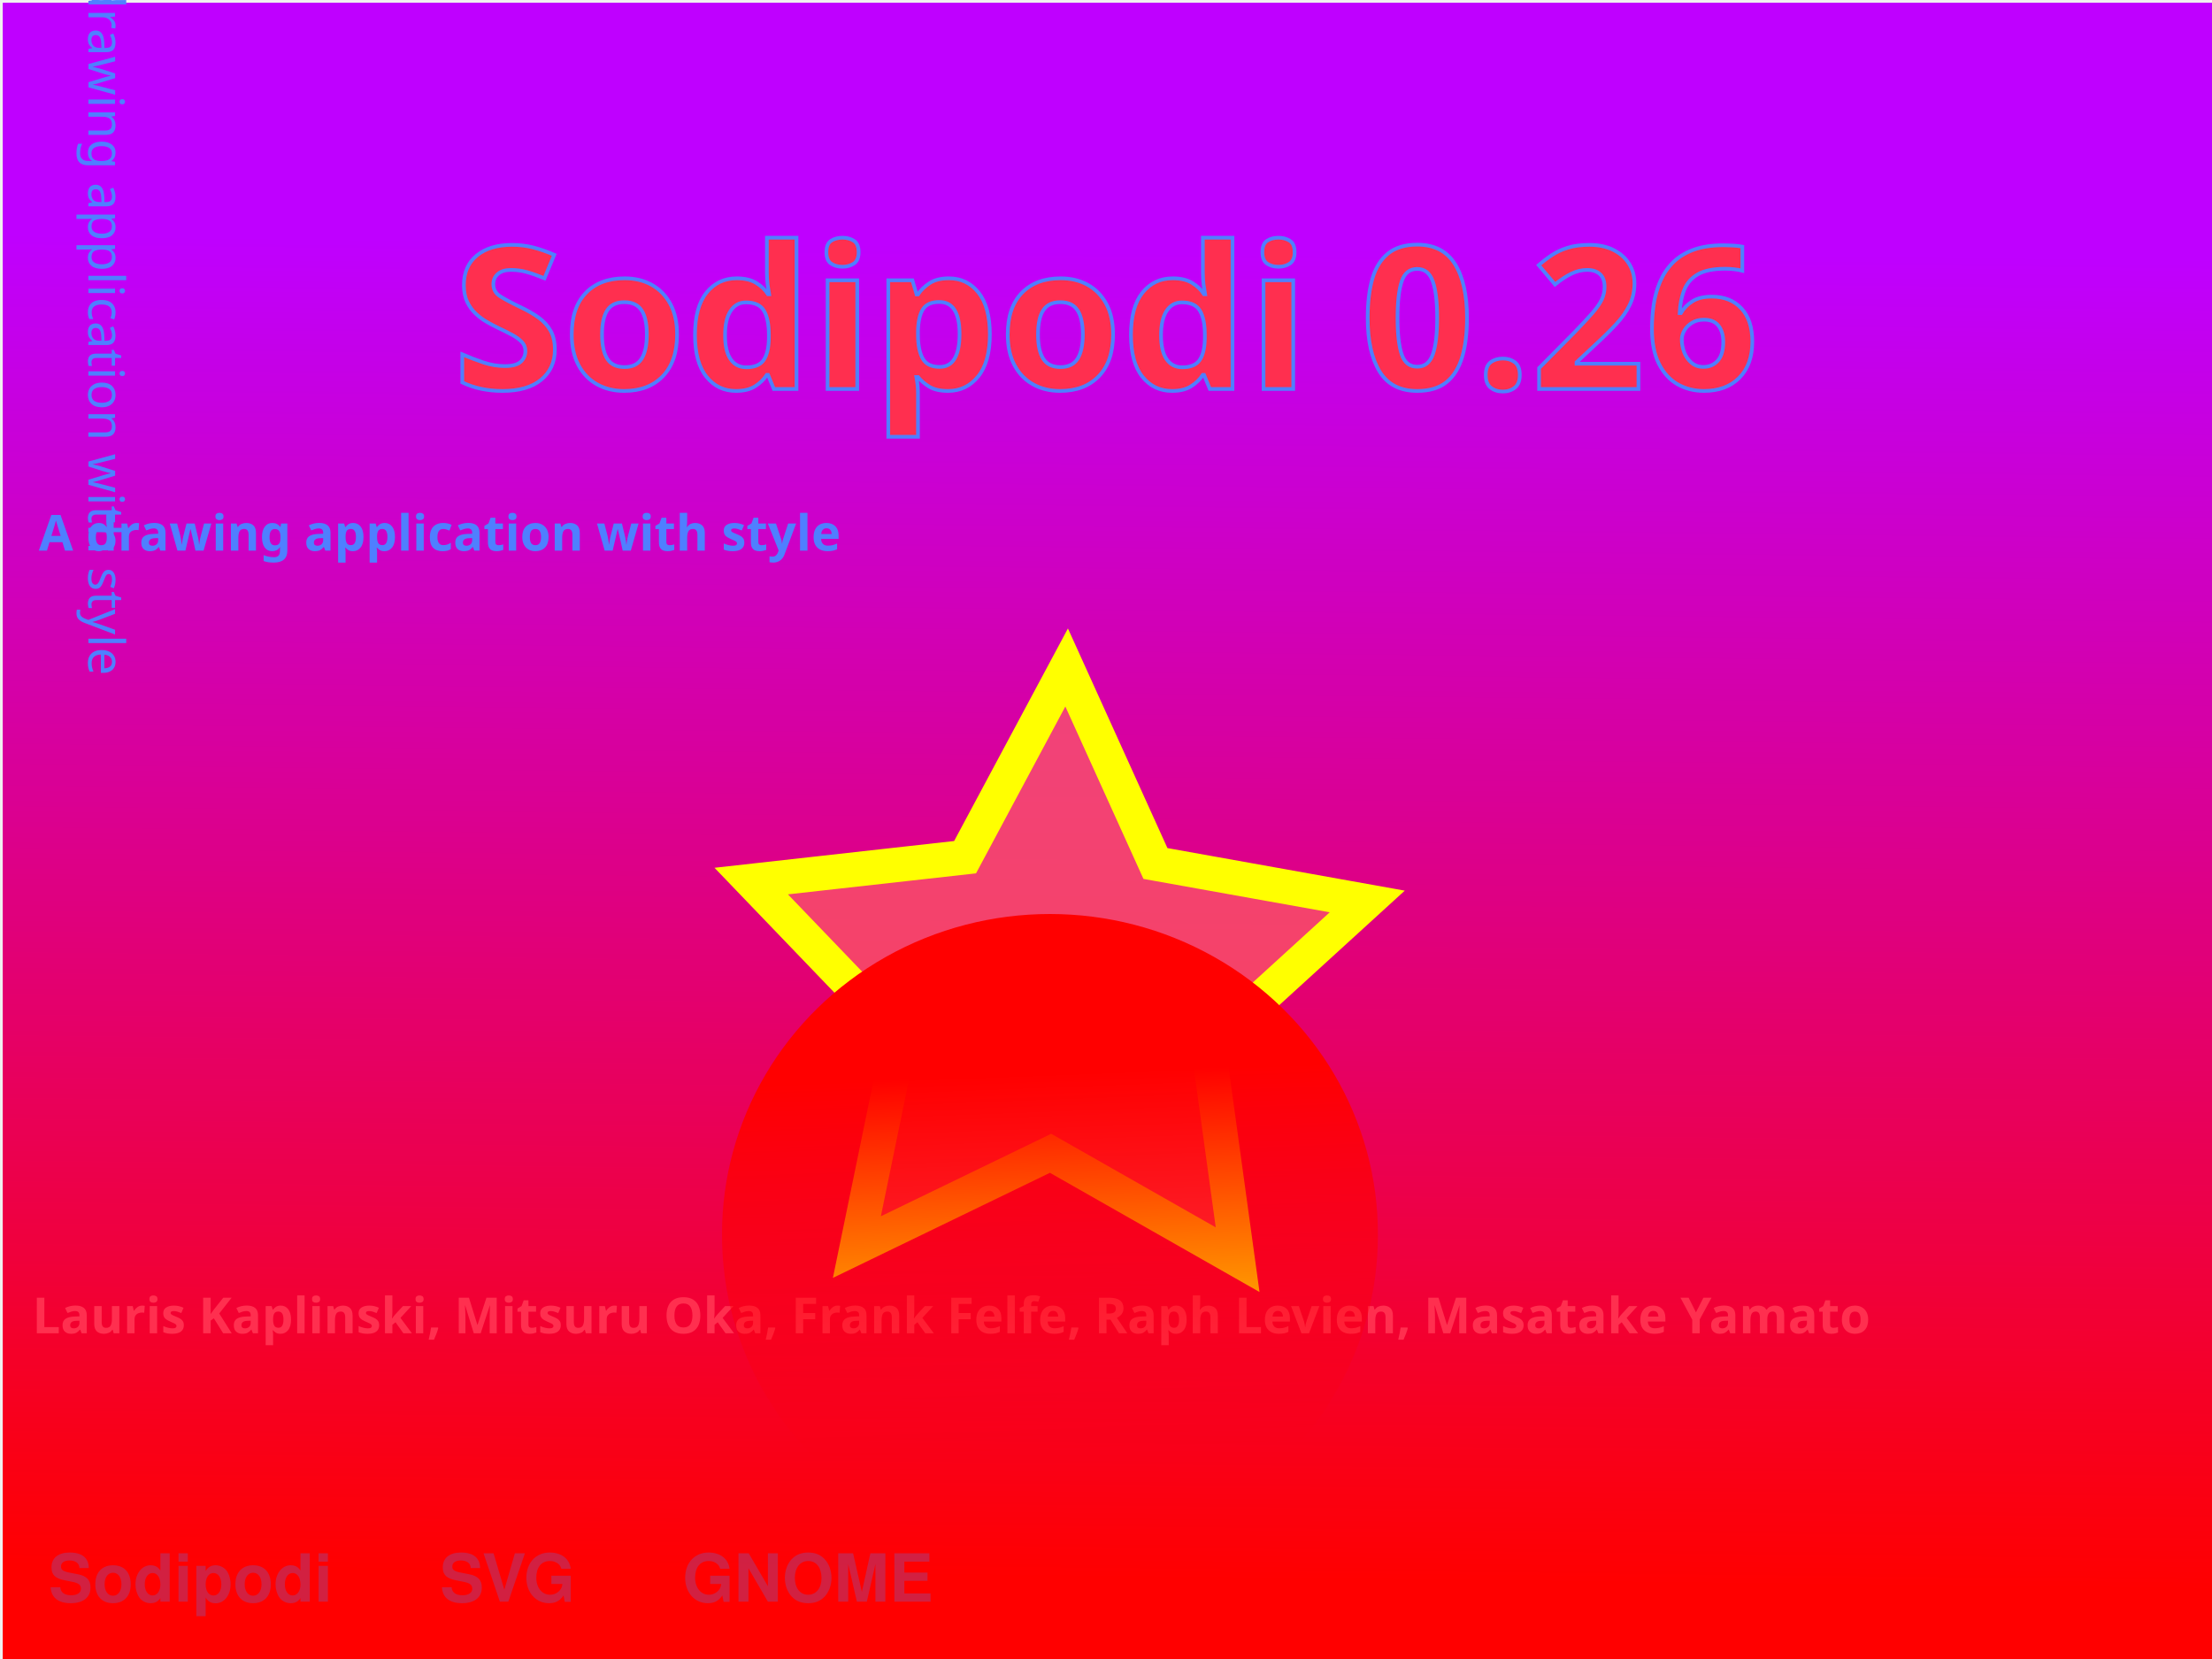
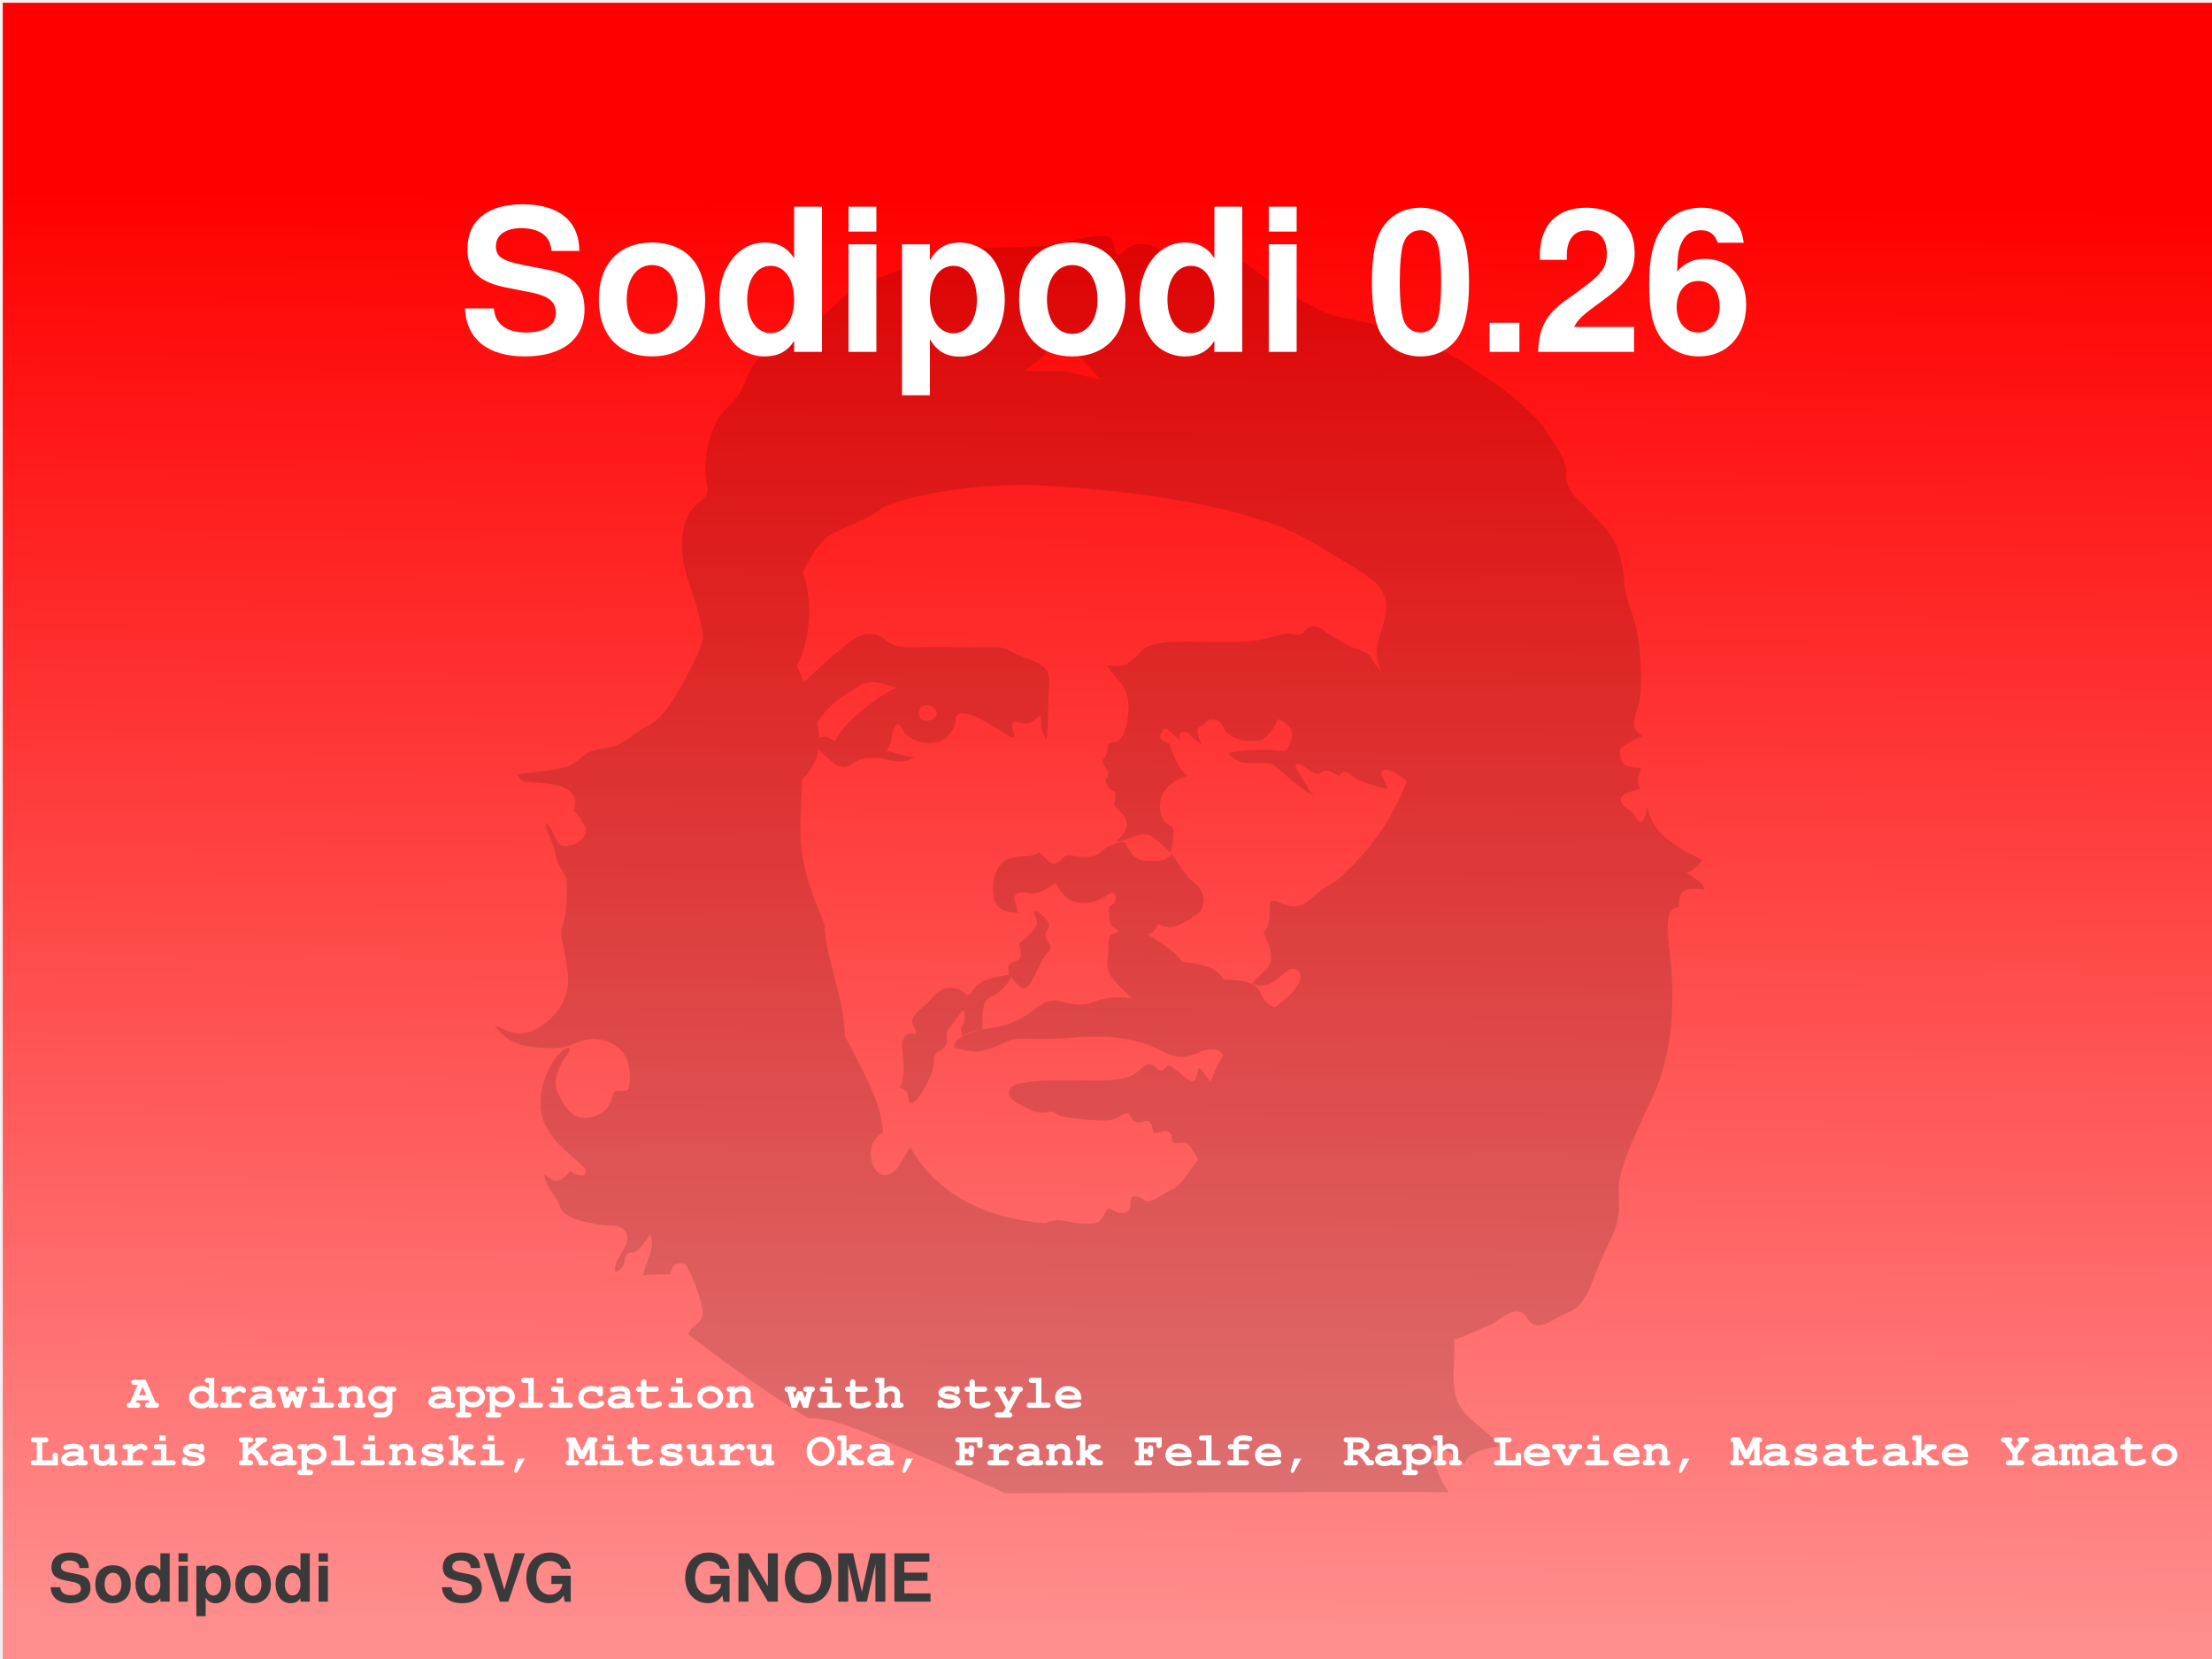
<svg xmlns="http://www.w3.org/2000/svg" xmlns:xlink="http://www.w3.org/1999/xlink" width="800" height="600" id="svg1212">
  <defs id="defs1214">
    <linearGradient id="linearGradient217">
      <stop style="stop-color:#ff0000;stop-opacity:1;" offset="0" id="stop218" />
      <stop style="stop-color:#ff0000;stop-opacity:0;" offset="1" id="stop219" />
    </linearGradient>
    <linearGradient id="linearGradient1417">
-       <stop style="stop-color:#ff0000;stop-opacity:1;" offset="0" id="stop1418" />
-       <stop style="stop-color:#bf00ff;stop-opacity:1;" offset="1" id="stop1419" />
+       <stop style="stop-color:#ff8d8d;stop-opacity:1;" offset="0" id="stop1418" />
+       <stop style="stop-color:#ff0000;stop-opacity:1;" offset="1" id="stop1419" />
    </linearGradient>
-     <linearGradient xlink:href="#linearGradient217" id="linearGradient1420" x1="0.496" y1="0.25" x2="0.519" y2="0.844" gradientUnits="objectBoundingBox" gradientTransform="scale(0.999997,1)" spreadMethod="pad" />
-     <linearGradient xlink:href="#linearGradient1417" id="linearGradient1421" x1="0.251" y1="0.945" x2="0.263" y2="0.141" gradientUnits="objectBoundingBox" spreadMethod="pad" />
+     <linearGradient xlink:href="#linearGradient1417" id="linearGradient1420" x1="0.506" y1="0.977" x2="0.517" y2="0.117" gradientUnits="objectBoundingBox" spreadMethod="pad" />
+     <linearGradient xlink:href="#linearGradient1417" id="linearGradient1421" x1="0.5" y1="0.25" x2="0.517" y2="0.805" gradientUnits="objectBoundingBox" spreadMethod="pad" />
+     <radialGradient xlink:href="#linearGradient1417" id="radialGradient191" cx="0.529" cy="0.836" fx="0.529" fy="0.836" r="1.162" gradientUnits="objectBoundingBox" spreadMethod="pad" />
  </defs>
-   <rect style="fill:url(#linearGradient1421);fill-opacity:1;fill-rule:evenodd;stroke:none;stroke-opacity:1;stroke-width:1pt;stroke-linejoin:miter;stroke-linecap:butt;" id="rect216" x="0.997" y="0.997" width="801.329" height="601.993" />
-   <text x="11.696" y="482.198" style="font-size:18;font-weight:bold;fill:#ff2f4f;fill-rule:evenodd;stroke-width:1pt;font-family:Book Antiqua;" id="text1187">
-     <tspan x="11.696" y="482.198" id="tspan1190">
- Lauris Kaplinski, Mitsuru Oka, Frank Felfe, Raph Levien, Masatake Yamato</tspan>
-   </text>
-   <text x="400" y="140.678" style="font-size:72;font-weight:bold;fill:#ff2f4f;fill-rule:evenodd;stroke:#4f7fff;stroke-width:1pt;font-family:Book Antiqua;text-anchor:middle;" id="title">
-     <tspan x="400" y="140.678" id="tspan257">
- Sodipodi 0.26</tspan>
-   </text>
-   <text x="14.035" y="199.158" style="font-size:18;font-weight:bold;fill:#4f7fff;fill-rule:evenodd;stroke-width:1pt;font-family:Book Antiqua;" id="text1180">
-     <tspan x="14.035" y="199.158" id="tspan1195">
- A drawing application with style</tspan>
-   </text>
-   <a xlink:href="http://www.sodipodi.com/" style="font-size:12;" id="a89">
-     <text x="17.544" y="579.274" style="font-size:24;font-weight:bold;fill:#4f7fff;fill-opacity:0.256;fill-rule:evenodd;stroke-width:1pt;font-family:Helvetica;" id="text1192">
-       <tspan x="17.544" y="579.274" id="tspan1313">
+   <rect style="fill:url(#linearGradient1420);fill-opacity:1;fill-rule:evenodd;stroke:none;stroke-opacity:1;stroke-width:1pt;stroke-linejoin:miter;stroke-linecap:butt;" id="rect216" x="0.997" y="0.997" width="801.329" height="601.993" />
+   <a xlink:href="http://www.sodipodi.com/" style="font-size:12;fill:#3a3a3a;fill-opacity:1;" id="a89">
+     <text x="17.544" y="579.274" style="font-size:24;font-weight:bold;fill:#3a3a3a;fill-opacity:1;fill-rule:evenodd;stroke-width:1pt;font-family:Helvetica;" id="text1192">
+       <tspan x="17.544" y="579.274" id="tspan1313" style="fill:#3a3a3a;fill-opacity:1;">
Sodipodi</tspan>
    </text>
  </a>
-   <a xlink:href="http://www.w3.org/TR/SVG/" style="font-size:12;" id="a93">
-     <text x="159.064" y="579.274" style="font-size:24;font-weight:bold;fill:#4f7fff;fill-opacity:0.256;fill-rule:evenodd;stroke-width:1pt;font-family:Helvetica;" id="text1315">
-       <tspan x="159.064" y="579.274" id="tspan1318">
+   <a xlink:href="http://www.w3.org/TR/SVG/" style="font-size:12;fill:#3a3a3a;fill-opacity:1;" id="a93">
+     <text x="159.064" y="579.274" style="font-size:24;font-weight:bold;fill:#3a3a3a;fill-opacity:1;fill-rule:evenodd;stroke-width:1pt;font-family:Helvetica;" id="text1315">
+       <tspan x="159.064" y="579.274" id="tspan1318" style="fill:#3a3a3a;fill-opacity:1;">
SVG</tspan>
    </text>
  </a>
-   <a xlink:href="http://www.gnome.org/" style="font-size:12;" id="a97">
-     <text x="246.784" y="579.274" style="font-size:24;font-weight:bold;fill:#4f7fff;fill-opacity:0.256;fill-rule:evenodd;stroke-width:1pt;font-family:Helvetica;" id="text1320">
-       <tspan x="246.784" y="579.274" id="tspan1323">
+   <a xlink:href="http://www.gnome.org/" style="font-size:12;fill:#3a3a3a;fill-opacity:1;" id="a97">
+     <text x="246.784" y="579.274" style="font-size:24;font-weight:bold;fill:#3a3a3a;fill-opacity:1;fill-rule:evenodd;stroke-width:1pt;font-family:Helvetica;" id="text1320">
+       <tspan x="246.784" y="579.274" id="tspan1323" style="fill:#3a3a3a;fill-opacity:1;">
GNOME</tspan>
    </text>
  </a>
-   <polygon style="font-size:12;fill:#ff6464;fill-rule:evenodd;stroke-width:12.5;fill-opacity:0.667;stroke:#ffff00;stroke-opacity:1;stroke-dasharray:none;" id="polygon209" points="415.615,439.535 343.544,410.153 278.482,452.866 284.155,375.244 223.427,326.565 299.003,307.973 326.533,235.175 367.57,301.308 445.312,304.995 395.097,364.458 415.615,439.535 " transform="matrix(0.991537,0.129629,-0.129629,0.991537,92.4821,-34.1122)" />
-   <text x="38.952" y="-24.106" style="font-size:18;font-weight:normal;fill:#4f7fff;fill-rule:evenodd;stroke-width:1pt;font-family:Bitstream Cyberbit;font-style:normal;text-anchor:start;writing-mode:tb;" id="text210" transform="scale(0.999978,0.999978)">
-     <tspan x="38.952" y="-24.106" id="tspan213">
+   <g id="g192" style="opacity:0.13;">
+     <path style="fill:#000000;fill-rule:evenodd;stroke:none;stroke-opacity:1;stroke-width:1pt;stroke-linejoin:miter;stroke-linecap:butt;fill-opacity:1;" d="M 434.263 564.582 C 450.203 541.461 464.273 541.35 474.049 526.143 C 475.048 522.919 474.361 520.746 472.978 519.711 C 471.594 518.676 469.514 518.78 467.727 520.109 C 463.053 523.432 457.83 530.385 449.655 526.617 C 457.821 517.539 463.854 518.167 455.548 500.262 C 462.201 494.486 454.854 480.664 462.907 484.737 C 478.262 491.653 478.18 480.831 492.721 474.076 C 517.379 452.618 527.733 430.224 533.164 410.13 C 538.595 390.035 516.941 373.096 514.225 361.148 C 511.51 349.2 520.881 340.938 518.166 328.447 C 514.872 320.578 513.22 319.191 480.091 299.64 C 446.963 280.089 382.335 273.029 342.689 270.856 C 303.044 268.684 264.485 278.46 259.054 282.804 C 253.623 287.149 250.907 287.692 241.675 292.037 C 232.442 296.382 228.641 296.382 218.865 315.39 C 222.741 324.622 224.816 346.077 215.963 363.18 C 225.851 388.901 234.707 405.744 218.564 421.835 C 217.478 451.705 214.96 460.834 230.004 495.892 C 230.594 513.71 240.721 535.503 240.45 553.34 C 256.933 584.464 258.973 590.834 260.14 603.227 C 249.821 608.658 253.623 624.408 260.683 624.951 C 267.743 625.494 269.915 615.718 274.26 610.83 C 279.691 620.606 297.07 646.397 343.776 649.656 C 352.184 645.977 355.748 650.844 368.574 649.761 C 374.062 649.23 373.906 640.938 377.039 642.356 C 380.823 645.11 386.774 645.741 387.214 640.966 C 387.252 638.344 386.853 633.115 394.113 637.611 C 397.2 640.976 404.852 633.453 409.379 632.15 C 415.353 627.805 416.695 623.55 422.031 617.168 C 422.008 616.873 417.514 608.294 415.471 608.294 C 413.428 608.294 408.526 609.52 408.526 607.069 C 408.526 604.618 408.526 603.392 406.075 602.575 C 403.624 601.758 399.13 605.026 398.721 602.167 C 398.313 599.307 397.904 596.447 394.636 597.264 C 391.368 598.081 388.917 598.49 387.283 594.813 C 385.649 591.136 383.197 594.813 378.295 596.447 C 373.393 598.081 355.826 595.63 351.741 594.813 C 347.656 593.996 349.698 591.545 343.979 592.77 C 338.26 593.996 330.498 588.685 327.638 587.051 C 324.778 585.417 323.144 580.923 327.638 578.881 C 332.132 576.838 341.528 576.021 362.771 576.429 C 384.014 576.838 387.691 574.387 390.959 571.936 C 394.228 569.484 394.228 567.85 397.496 568.259 C 400.764 568.667 400.764 571.936 403.624 571.119 C 406.483 570.302 404.849 566.216 410.977 571.119 C 417.105 576.021 419.556 579.289 421.19 574.387 C 422.824 569.484 421.19 567.85 425.684 573.57 C 430.178 579.289 426.501 578.064 434.263 564.582 z M 72.231 419.12 C 102.101 415.861 99.928 414.775 105.902 409.887 C 111.876 405 117.85 406.629 123.824 403.913 C 129.798 401.198 133.6 396.853 138.488 394.681 C 143.376 392.508 149.893 387.078 159.668 368.069 C 169.444 349.061 168.358 349.604 165.642 337.656 C 162.927 325.708 156.953 313.76 156.953 303.985 C 156.953 294.209 157.496 286.063 165.099 280.089 C 172.702 274.115 169.444 273.572 168.901 264.339 C 168.358 255.107 171.073 239.357 180.306 230.668 C 189.538 221.978 188.452 217.091 192.797 210.03 C 197.141 202.97 201.486 201.341 208.546 196.996 C 215.607 192.651 224.839 188.307 236.787 176.902 C 248.735 165.497 251.45 167.126 268.829 160.066 C 286.208 153.006 296.527 149.204 316.078 148.661 C 335.629 148.118 348.12 148.118 356.267 145.403 C 364.413 142.687 369.844 142.687 373.102 142.687 C 376.361 142.687 377.99 143.23 379.076 149.204 C 380.163 155.178 383.964 150.29 386.137 148.661 C 388.309 147.032 394.283 145.946 398.085 147.575 C 401.886 149.204 413.834 154.092 427.955 154.092 C 442.075 154.092 441.532 152.463 451.85 160.609 C 462.169 168.756 484.979 182.876 495.841 184.505 C 506.702 186.134 524.081 190.479 538.745 196.996 C 553.408 203.513 588.709 225.237 600.657 242.616 C 612.605 259.995 610.976 262.167 610.976 265.969 C 610.976 269.77 613.148 274.115 616.407 277.373 C 619.665 280.632 633.242 293.123 636.501 300.726 C 639.759 308.33 640.846 317.019 640.846 320.821 C 640.846 324.622 643.018 331.682 645.733 339.286 C 648.449 346.889 651.164 370.785 648.449 382.19 C 645.733 393.595 643.561 394.138 650.078 399.569 C 643.561 402.827 638.13 404.456 638.673 408.258 C 639.216 412.06 638.673 415.861 649.535 415.861 C 647.906 419.663 647.363 423.465 648.992 426.723 C 641.932 428.352 632.699 431.068 645.19 438.671 C 647.363 441.93 650.078 448.99 652.794 435.956 C 654.966 446.817 661.483 453.878 681.034 463.11 C 678.862 465.826 676.69 468.541 672.888 469.627 C 679.405 473.972 681.577 475.601 682.12 478.317 C 671.259 477.23 668.543 478.86 669.086 487.006 C 664.742 488.635 663.112 489.721 663.112 498.954 C 663.112 508.187 672.345 548.918 654.966 585.848 C 637.587 622.778 637.587 626.58 638.13 639.071 C 638.673 651.562 633.785 656.993 628.355 670.027 C 622.924 683.061 621.294 691.751 612.062 695.552 C 602.829 699.354 596.312 706.957 590.881 698.268 C 585.45 689.578 575.675 700.983 571.873 702.069 C 568.072 703.156 557.21 709.13 553.408 709.13 C 554.494 725.422 549.607 738.456 560.468 748.775 C 571.33 759.094 574.046 759.094 576.761 764.525 C 564.813 765.611 559.925 769.413 558.839 773.214 C 552.322 768.326 539.288 758.008 542.003 767.783 C 544.719 777.559 546.891 782.447 550.693 787.878 C 498.556 787.335 374.189 788.421 323.138 788.421 C 243.304 753.12 235.701 749.861 221.581 749.861 C 186.28 727.595 167.815 712.388 160.211 706.957 C 160.211 702.069 169.444 702.069 167.272 692.837 C 165.099 683.604 161.298 675.458 159.668 672.2 C 158.039 668.941 153.151 670.027 152.065 672.2 C 150.979 674.372 151.522 673.829 150.436 676.001 C 142.833 676.001 140.117 676.001 136.859 676.544 C 138.488 668.941 143.376 662.424 140.66 655.364 C 136.315 661.881 133.6 664.596 131.971 664.596 C 130.341 664.596 127.626 665.139 127.626 668.398 C 127.626 671.656 124.368 674.372 122.738 674.915 C 121.109 669.484 128.169 663.51 128.712 658.622 C 129.255 653.734 125.997 651.019 121.652 651.019 C 117.307 651.019 96.67 648.847 94.498 641.787 C 92.325 634.726 85.808 630.382 86.351 624.408 C 90.153 627.123 92.325 631.468 99.385 622.778 C 104.816 626.58 109.161 625.494 106.989 621.692 C 104.816 617.891 89.067 608.658 85.265 595.624 C 81.463 582.59 89.067 566.84 93.954 562.495 C 98.842 558.151 100.472 559.237 98.299 562.495 C 96.127 565.754 89.61 574.443 92.868 582.047 C 96.127 589.65 101.015 597.796 110.79 595.081 C 120.566 592.365 120.023 586.391 122.195 582.047 C 126.54 580.961 129.255 583.133 129.798 579.331 C 130.341 575.53 131.971 561.409 118.937 556.521 C 105.902 551.634 102.101 560.323 89.61 559.78 C 77.119 559.237 68.429 558.694 60.826 548.375 C 64.628 548.918 69.515 553.806 77.662 551.634 C 85.808 549.461 99.928 538.6 98.299 522.307 C 96.67 506.014 93.411 501.669 95.584 496.782 C 97.756 491.894 97.756 479.403 97.756 475.058 C 97.756 470.713 92.868 466.912 91.782 459.852 C 90.696 452.791 86.894 448.99 86.894 444.102 C 92.868 449.533 91.239 456.05 97.213 456.05 C 103.187 456.05 109.704 450.076 106.989 445.731 C 104.273 441.386 103.187 438.671 101.015 437.585 C 103.73 433.24 102.101 425.637 89.067 424.008 C 76.032 422.378 75.489 424.551 72.231 419.12 z " id="path144" transform="matrix(0.704143,0,0,0.704143,136.171,-15.0985)" />
+     <path style="fill:none;fill-rule:evenodd;stroke:none;stroke-opacity:1;stroke-width:1pt;stroke-linejoin:miter;stroke-linecap:butt;fill-opacity:1;" d="M 218.865 315.39 C 228.641 296.382 232.442 296.382 241.675 292.037 C 250.907 287.692 253.623 287.149 259.054 282.804 C 264.485 278.46 303.044 268.684 342.689 270.856 C 382.335 273.029 446.963 280.089 480.091 299.64 C 513.22 319.191 523.538 324.622 526.254 337.113 C 528.969 349.604 521.909 346.889 524.624 358.837 C 527.34 370.785 550.15 385.991 544.719 406.086 C 539.288 426.18 529.512 455.507 517.564 472.343 C 505.616 489.178 508.875 495.152 509.418 501.669 C 509.961 508.187 512.133 510.359 502.358 525.565 C 492.582 540.772 467.057 550.547 452.394 573.9 C 437.73 597.253 429.584 621.149 417.636 629.839 C 405.688 638.528 390.481 657.536 343.776 654.278 C 297.07 651.019 279.691 620.606 274.26 610.83 C 269.915 615.718 267.743 625.494 260.683 624.951 C 253.623 624.408 249.821 608.658 260.14 603.227 C 251.45 584.219 234.072 540.772 225.382 501.669 C 216.693 462.567 213.434 451.705 214.52 421.835 C 215.607 391.965 215.063 333.855 218.865 315.39 z M 72.231 419.12 C 102.101 415.861 99.928 414.775 105.902 409.887 C 111.876 405 117.85 406.629 123.824 403.913 C 129.798 401.198 133.6 396.853 138.488 394.681 C 143.376 392.508 149.893 387.078 159.668 368.069 C 169.444 349.061 168.358 349.604 165.642 337.656 C 162.927 325.708 156.953 313.76 156.953 303.985 C 156.953 294.209 157.496 286.063 165.099 280.089 C 172.702 274.115 169.444 273.572 168.901 264.339 C 168.358 255.107 171.073 239.357 180.306 230.668 C 189.538 221.978 188.452 217.091 192.797 210.03 C 197.141 202.97 201.486 201.341 208.546 196.996 C 215.607 192.651 224.839 188.307 236.787 176.902 C 248.735 165.497 251.45 167.126 268.829 160.066 C 286.208 153.006 296.527 149.204 316.078 148.661 C 335.629 148.118 348.12 148.118 356.267 145.403 C 364.413 142.687 369.844 142.687 373.102 142.687 C 376.361 142.687 377.99 143.23 379.076 149.204 C 380.163 155.178 383.964 150.29 386.137 148.661 C 388.309 147.032 394.283 145.946 398.085 147.575 C 401.886 149.204 413.834 154.092 427.955 154.092 C 442.075 154.092 441.532 152.463 451.85 160.609 C 462.169 168.756 484.979 182.876 495.841 184.505 C 506.702 186.134 524.081 190.479 538.745 196.996 C 553.408 203.513 588.709 225.237 600.657 242.616 C 612.605 259.995 610.976 262.167 610.976 265.969 C 610.976 269.77 613.148 274.115 616.407 277.373 C 619.665 280.632 633.242 293.123 636.501 300.726 C 639.759 308.33 640.846 317.019 640.846 320.821 C 640.846 324.622 643.018 331.682 645.733 339.286 C 648.449 346.889 651.164 370.785 648.449 382.19 C 645.733 393.595 643.561 394.138 650.078 399.569 C 643.561 402.827 638.13 404.456 638.673 408.258 C 639.216 412.06 638.673 415.861 649.535 415.861 C 647.906 419.663 647.363 423.465 648.992 426.723 C 641.932 428.352 632.699 431.068 645.19 438.671 C 647.363 441.93 650.078 448.99 652.794 435.956 C 654.966 446.817 661.483 453.878 681.034 463.11 C 678.862 465.826 676.69 468.541 672.888 469.627 C 679.405 473.972 681.577 475.601 682.12 478.317 C 671.259 477.23 668.543 478.86 669.086 487.006 C 664.742 488.635 663.112 489.721 663.112 498.954 C 663.112 508.187 672.345 548.918 654.966 585.848 C 637.587 622.778 637.587 626.58 638.13 639.071 C 638.673 651.562 633.785 656.993 628.355 670.027 C 622.924 683.061 621.294 691.751 612.062 695.552 C 602.829 699.354 596.312 706.957 590.881 698.268 C 585.45 689.578 575.675 700.983 571.873 702.069 C 568.072 703.156 557.21 709.13 553.408 709.13 C 554.494 725.422 549.607 738.456 560.468 748.775 C 571.33 759.094 574.046 759.094 576.761 764.525 C 564.813 765.611 559.925 769.413 558.839 773.214 C 552.322 768.326 539.288 758.008 542.003 767.783 C 544.719 777.559 546.891 782.447 550.693 787.878 C 498.556 787.335 374.189 788.421 323.138 788.421 C 243.304 753.12 235.701 749.861 221.581 749.861 C 186.28 727.595 167.815 712.388 160.211 706.957 C 160.211 702.069 169.444 702.069 167.272 692.837 C 165.099 683.604 161.298 675.458 159.668 672.2 C 158.039 668.941 153.151 670.027 152.065 672.2 C 150.979 674.372 151.522 673.829 150.436 676.001 C 142.833 676.001 140.117 676.001 136.859 676.544 C 138.488 668.941 143.376 662.424 140.66 655.364 C 136.315 661.881 133.6 664.596 131.971 664.596 C 130.341 664.596 127.626 665.139 127.626 668.398 C 127.626 671.656 124.368 674.372 122.738 674.915 C 121.109 669.484 128.169 663.51 128.712 658.622 C 129.255 653.734 125.997 651.019 121.652 651.019 C 117.307 651.019 96.67 648.847 94.498 641.787 C 92.325 634.726 85.808 630.382 86.351 624.408 C 90.153 627.123 92.325 631.468 99.385 622.778 C 104.816 626.58 109.161 625.494 106.989 621.692 C 104.816 617.891 89.067 608.658 85.265 595.624 C 81.463 582.59 89.067 566.84 93.954 562.495 C 98.842 558.151 100.472 559.237 98.299 562.495 C 96.127 565.754 89.61 574.443 92.868 582.047 C 96.127 589.65 101.015 597.796 110.79 595.081 C 120.566 592.365 120.023 586.391 122.195 582.047 C 126.54 580.961 129.255 583.133 129.798 579.331 C 130.341 575.53 131.971 561.409 118.937 556.521 C 105.902 551.634 102.101 560.323 89.61 559.78 C 77.119 559.237 68.429 558.694 60.826 548.375 C 64.628 548.918 69.515 553.806 77.662 551.634 C 85.808 549.461 99.928 538.6 98.299 522.307 C 96.67 506.014 93.411 501.669 95.584 496.782 C 97.756 491.894 97.756 479.403 97.756 475.058 C 97.756 470.713 92.868 466.912 91.782 459.852 C 90.696 452.791 86.894 448.99 86.894 444.102 C 92.868 449.533 91.239 456.05 97.213 456.05 C 103.187 456.05 109.704 450.076 106.989 445.731 C 104.273 441.386 103.187 438.671 101.015 437.585 C 103.73 433.24 102.101 425.637 89.067 424.008 C 76.032 422.378 75.489 424.551 72.231 419.12 z " id="path143" transform="matrix(0.704143,0,0,0.704143,136.171,-15.0985)" />
+     <path style="fill:#000000;fill-rule:evenodd;stroke:none;stroke-opacity:1;stroke-width:1pt;stroke-linejoin:miter;stroke-linecap:butt;fill-opacity:1;" d="M 407.709 459.182 C 396.27 448.561 395.862 448.561 385.649 452.238 C 375.435 455.914 381.972 452.238 384.014 448.969 C 386.057 445.701 386.466 442.841 381.972 438.348 C 377.478 433.854 379.112 435.488 379.521 430.586 C 379.929 425.683 377.887 429.36 375.435 424.866 C 372.984 420.372 376.252 421.598 375.844 418.738 C 375.435 415.879 373.801 415.47 372.984 413.428 C 372.167 411.385 375.435 409.751 375.435 406.483 C 375.435 403.214 375.844 402.806 378.704 402.806 C 381.563 402.806 384.423 399.129 385.649 391.367 C 386.874 383.605 386.466 377.069 381.563 371.349 C 376.661 365.63 375.844 364.813 375.027 363.179 C 378.295 363.179 377.887 363.587 381.155 363.587 C 384.423 363.587 386.874 361.545 389.734 359.094 C 392.593 356.642 393.002 352.557 405.258 351.332 C 417.514 350.106 445.702 352.557 455.506 349.697 C 465.311 346.838 468.171 346.429 471.439 347.246 C 474.707 348.063 475.933 346.429 477.567 344.795 C 479.201 343.161 482.469 341.935 485.329 344.387 C 488.189 346.838 498.402 352.966 502.895 354.6 C 507.389 356.234 509.84 356.642 511.475 360.319 C 513.109 363.996 517.602 367.264 522.096 370.941 C 526.59 374.618 531.901 383.197 535.169 389.325 C 538.437 395.452 540.071 401.58 538.437 408.525 C 536.803 415.47 535.578 418.33 533.126 425.275 C 523.322 417.921 518.419 415.47 516.377 417.513 C 514.334 419.555 518.419 421.19 519.237 426.909 C 511.883 424.458 505.755 423.641 501.261 419.964 C 496.768 416.287 496.359 417.921 494.316 419.964 C 489.823 417.513 487.78 416.287 485.737 417.921 C 483.695 419.555 482.061 419.147 477.567 415.879 C 473.073 412.61 470.213 413.019 473.482 417.921 C 476.75 422.824 478.384 426.909 481.652 430.586 C 469.805 423.232 464.086 416.287 460.409 414.245 C 456.732 412.202 446.927 414.245 443.251 412.61 C 439.574 410.976 439.165 410.159 437.531 408.117 C 446.519 406.483 455.915 406.074 462.043 406.891 C 468.171 407.708 467.762 406.074 468.988 403.623 C 470.213 401.172 470.622 398.312 469.805 396.269 C 468.988 394.227 465.72 391.367 462.86 390.959 C 460.817 395.861 457.141 402.397 450.605 401.988 C 441.617 401.989 437.123 399.946 433.855 393.001 C 431.404 390.142 427.318 390.55 425.684 392.593 C 424.05 394.635 421.19 394.635 421.599 397.087 C 422.007 399.538 422.416 401.172 424.05 404.031 C 417.514 399.946 417.922 397.495 415.062 397.495 C 412.203 397.495 412.203 398.312 412.611 401.58 C 407.709 397.495 404.849 393.41 403.215 397.495 C 401.581 401.58 403.215 401.989 407.3 403.214 C 409.752 411.793 413.02 417.513 416.697 419.964 C 407.709 422.007 401.581 429.36 402.398 436.714 C 403.215 444.067 406.483 444.476 408.526 446.11 C 410.569 447.744 408.117 460 407.709 459.182 z " id="path136" transform="matrix(0.704143,0,0,0.704143,136.171,-15.0985)" />
+     <path style="fill:#000000;fill-rule:evenodd;stroke:none;stroke-opacity:1;stroke-width:1pt;stroke-linejoin:miter;stroke-linecap:butt;fill-opacity:1;" d="M 329.68 490.23 C 319.876 490.23 317.016 486.554 316.608 479.2 C 316.199 471.847 319.059 465.31 323.961 462.859 C 328.863 460.408 337.442 462.042 340.302 459.182 C 343.162 461.225 346.021 465.719 348.881 464.902 C 351.741 464.085 352.558 459.999 356.643 460.817 C 360.728 461.634 368.082 462.859 371.759 459.182 C 375.435 455.506 381.563 453.872 384.423 453.872 C 387.691 461.225 390.551 463.676 397.087 463.676 C 403.624 463.676 405.666 463.268 408.526 460 C 411.386 464.493 415.062 471.03 420.373 475.115 C 425.684 479.2 426.91 487.779 420.373 491.865 C 413.837 495.95 408.117 500.035 401.581 495.95 C 398.313 501.261 399.13 500.444 395.862 501.261 C 402.398 505.346 410.16 509.84 413.837 515.559 C 423.641 516.376 431.403 518.01 435.08 524.547 C 444.476 524.955 451.421 525.364 454.281 531.9 C 457.141 538.437 462.86 541.296 471.847 538.028 C 480.835 534.76 483.695 535.985 491.048 537.619 C 466.945 556.412 453.055 569.076 444.476 588.685 C 435.897 573.978 433.446 569.076 434.672 565.808 C 435.897 562.54 432.22 559.68 426.91 560.497 C 421.599 561.314 415.471 567.442 405.258 562.131 C 395.045 556.82 383.197 552.326 357.46 554.369 C 331.723 556.412 331.315 552.735 321.918 557.229 C 312.522 561.722 308.029 562.948 296.59 559.271 C 296.59 553.961 307.62 550.284 315.791 549.467 C 323.961 548.65 333.357 543.747 336.625 540.888 C 339.894 538.028 344.796 533.943 352.149 535.985 C 359.503 538.028 364.814 537.619 368.49 535.985 C 372.167 534.351 381.563 532.717 388.1 534.351 C 382.789 528.632 374.618 523.321 375.435 515.559 C 376.252 507.797 375.027 501.261 378.704 500.852 C 382.38 500.444 380.746 498.809 378.295 497.584 C 375.844 496.358 376.252 489.413 376.252 487.779 C 376.252 486.145 378.704 486.962 379.521 483.694 C 380.338 480.426 378.295 479.2 375.844 480.834 C 373.393 482.468 368.899 485.328 362.363 485.328 C 355.826 485.328 351.741 480.426 348.881 475.115 C 342.753 478.383 339.894 481.651 332.132 479.609 C 327.638 480.426 327.229 481.651 328.046 484.511 C 328.863 487.371 329.68 491.456 329.68 490.23 z " id="path137" transform="matrix(0.704143,0,0,0.704143,136.171,-15.0985)" />
+     <path style="fill:#000000;fill-rule:evenodd;stroke:none;stroke-opacity:1;stroke-width:1pt;stroke-linejoin:miter;stroke-linecap:butt;fill-opacity:1;" d="M 279.84 582.966 C 284.743 574.795 286.377 570.71 286.377 565.808 C 286.377 560.905 288.828 562.54 291.688 559.271 C 294.547 556.003 291.688 553.552 293.322 550.692 C 294.956 547.833 298.224 544.973 300.267 541.296 C 302.309 537.619 302.718 546.199 301.084 547.833 C 299.45 549.467 300.675 551.918 300.675 553.552 C 306.803 550.284 308.029 550.692 311.297 550.284 C 310.888 542.113 311.297 535.168 315.382 533.534 C 319.467 531.9 324.37 526.998 326.004 523.321 C 330.089 528.223 332.54 531.9 336.217 525.772 C 339.894 519.644 341.528 513.516 344.796 510.657 C 348.064 507.797 344.387 504.937 343.57 502.486 C 342.753 500.035 346.43 497.992 345.204 495.541 C 343.979 493.09 339.894 489.005 338.26 489.413 C 336.625 489.822 339.894 493.499 339.077 496.358 C 338.26 499.218 332.949 503.712 330.906 505.346 C 328.863 506.98 330.906 507.389 330.906 511.474 C 330.906 515.559 327.638 514.742 326.004 515.968 C 324.37 517.193 324.37 517.193 324.778 522.095 C 319.059 522.913 310.48 524.138 306.803 529.449 C 303.126 534.76 303.943 531.9 299.45 529.857 C 294.956 527.815 290.462 528.223 285.56 533.943 C 280.657 539.662 272.895 542.93 275.755 548.241 C 278.615 553.552 276.981 552.326 274.529 552.326 C 272.078 552.326 269.219 554.778 270.036 560.905 C 270.853 567.033 271.261 574.795 269.627 578.064 C 267.993 581.332 269.219 579.698 271.261 581.332 C 273.304 582.966 272.895 584.191 273.304 586.643 C 273.712 589.094 276.981 587.868 279.84 582.966 z " id="path139" transform="matrix(0.704143,0,0,0.704143,136.171,-15.0985)" />
+     <path style="fill:#ff0000;fill-rule:evenodd;stroke:none;stroke-opacity:1;stroke-width:1pt;stroke-linejoin:miter;stroke-linecap:butt;fill-opacity:1;" d="M 343.57 203.445 L 341.528 184.245 L 341.528 184.245 L 355.826 195.275 L 355.826 195.275 L 371.759 189.964 L 371.759 189.964 L 360.728 204.262 L 360.728 204.262 L 372.167 216.518 L 372.167 216.518 L 352.558 212.024 L 352.558 212.024 L 332.949 212.024 L 332.949 212.024 L 343.57 203.445 z " id="path141" transform="matrix(0.704143,0,0,0.704143,136.171,-15.0985)" />
+     <path style="fill:#000000;fill-rule:evenodd;stroke:none;stroke-opacity:1;stroke-width:1pt;stroke-linejoin:miter;stroke-linecap:butt;fill-opacity:1;" d="M 278.472 388.247 C 278.472 384.492 280.494 383.625 282.805 383.625 C 285.116 383.625 287.934 385.358 287.716 388.536 C 286.272 391.713 280.206 393.735 278.472 388.247 z M 218.965 372.359 C 233.986 357.915 241.496 352.138 244.963 349.827 C 248.429 347.516 253.629 345.783 258.251 348.094 C 262.873 350.405 262.873 354.449 277.317 353.871 C 291.76 353.293 310.826 354.449 316.603 353.871 C 322.38 353.293 325.269 356.182 332.78 359.071 C 340.291 361.96 346.068 363.693 345.49 372.359 C 344.912 381.025 344.912 385.069 344.912 389.691 C 344.912 394.313 344.335 397.202 344.335 401.824 C 340.868 396.624 341.446 394.313 341.446 391.424 C 341.446 388.536 340.291 389.113 338.557 390.847 C 336.824 392.58 333.935 393.735 330.469 392.58 C 327.002 391.424 325.847 392.58 327.002 396.624 C 328.158 400.668 328.158 401.824 322.958 398.357 C 317.759 394.891 307.937 389.114 305.048 388.536 C 302.159 387.958 297.538 386.802 297.538 390.847 C 297.538 394.891 293.493 402.401 285.983 402.979 C 278.472 403.557 272.117 400.668 269.806 395.469 C 267.495 390.269 264.606 396.624 264.606 400.091 C 264.606 403.557 262.295 405.868 262.295 407.023 C 267.495 408.757 272.695 409.912 276.161 410.49 C 269.228 414.534 263.451 411.645 259.984 411.068 C 256.518 410.49 249.585 410.49 246.696 412.223 C 243.807 413.956 239.763 418.001 233.408 412.223 C 227.053 406.446 226.475 405.868 223.586 402.402 C 232.83 397.202 231.675 401.246 235.719 401.824 C 239.186 393.735 254.785 380.447 266.917 374.67 C 259.984 372.359 254.207 370.048 248.429 373.514 C 242.652 376.981 231.675 382.758 225.897 393.735 C 219.542 383.336 217.809 381.025 218.965 372.359 z " id="path145" transform="matrix(0.704143,0,0,0.704143,136.171,-15.0985)" />
+   </g>
+   <text x="400" y="127.245" style="font-size:72;font-weight:bold;fill:#ffffff;fill-rule:evenodd;stroke:none;stroke-width:1pt;font-family:Helvetica;text-anchor:middle;fill-opacity:1;" id="title">
+     <tspan x="400" y="127.245" id="tspan257" style="stroke:none;fill:#ffffff;fill-opacity:1;">
+ Sodipodi 0.26</tspan>
+   </text>
+   <text x="10.585" y="529.976" style="font-size:18;font-weight:bold;fill:#ffffff;fill-rule:evenodd;stroke-width:1pt;font-family:Courier;fill-opacity:1;font-style:normal;text-anchor:start;writing-mode:lr;" id="text1187">
+     <tspan x="10.585" y="529.976" id="tspan200" style="fill:#ffffff;fill-opacity:1;">
+ Lauris Kaplinski, Mitsuru Oka, Frank Felfe, Raph Levien, Masatake Yamato</tspan>
+   </text>
+   <text x="46.257" y="509.157" style="font-size:18;font-weight:bold;fill:#ffffff;fill-rule:evenodd;stroke-width:1pt;font-family:Courier;fill-opacity:1;font-style:normal;text-anchor:start;writing-mode:lr;" id="text1180">
+     <tspan x="46.257" y="509.157" id="tspan202" style="fill:#ffffff;fill-opacity:1;">
A drawing application with style</tspan>
  </text>
-   <path style="fill:url(#linearGradient1420);fill-opacity:1;stroke:none;stroke-opacity:1;fill-rule:evenodd;stroke-width:1pt;stroke-linejoin:miter;stroke-linecap:butt;" id="path215" d="M 360.797 358.804 A 118.605 115.615 0 1 0 123.588,358.804 A 118.605 115.615 0 1 0 360.797 358.804 L 242.193 358.804 z" transform="matrix(0.999998,0,0,0.999998,137.541,87.7075)" />
</svg>
